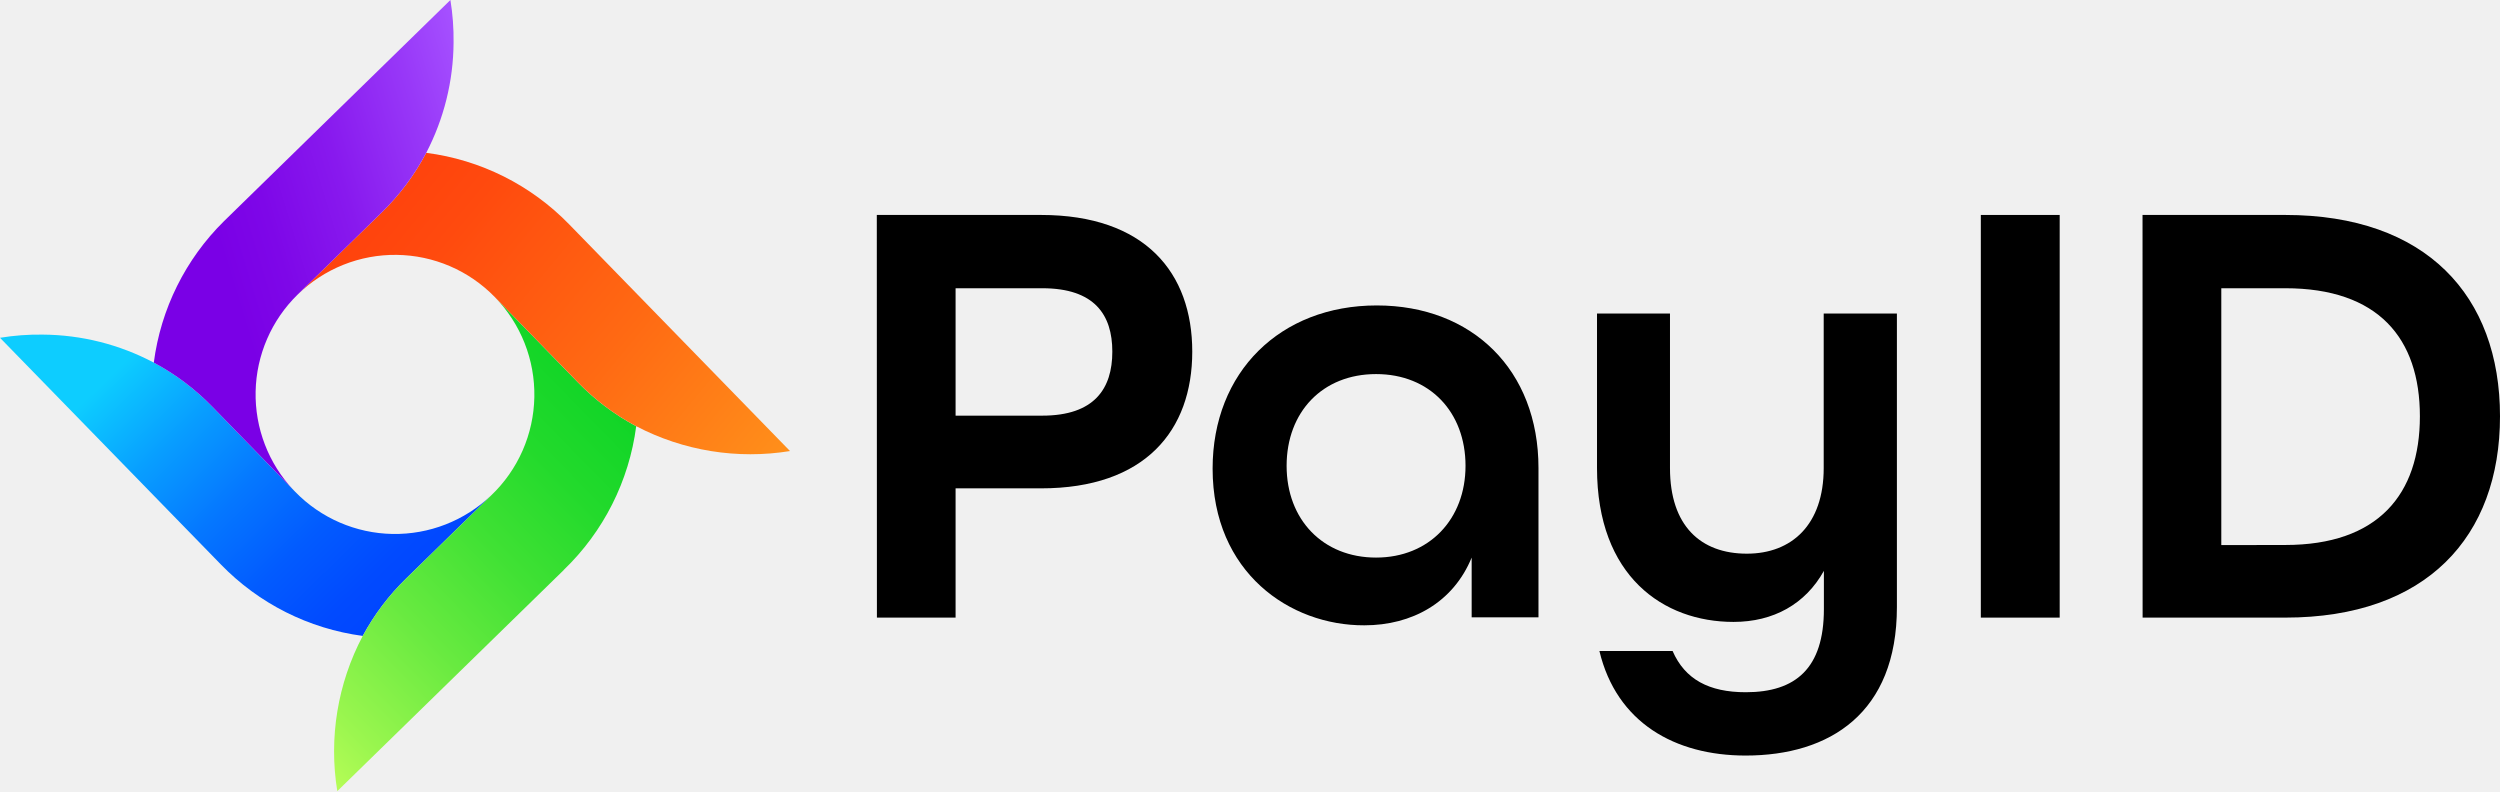
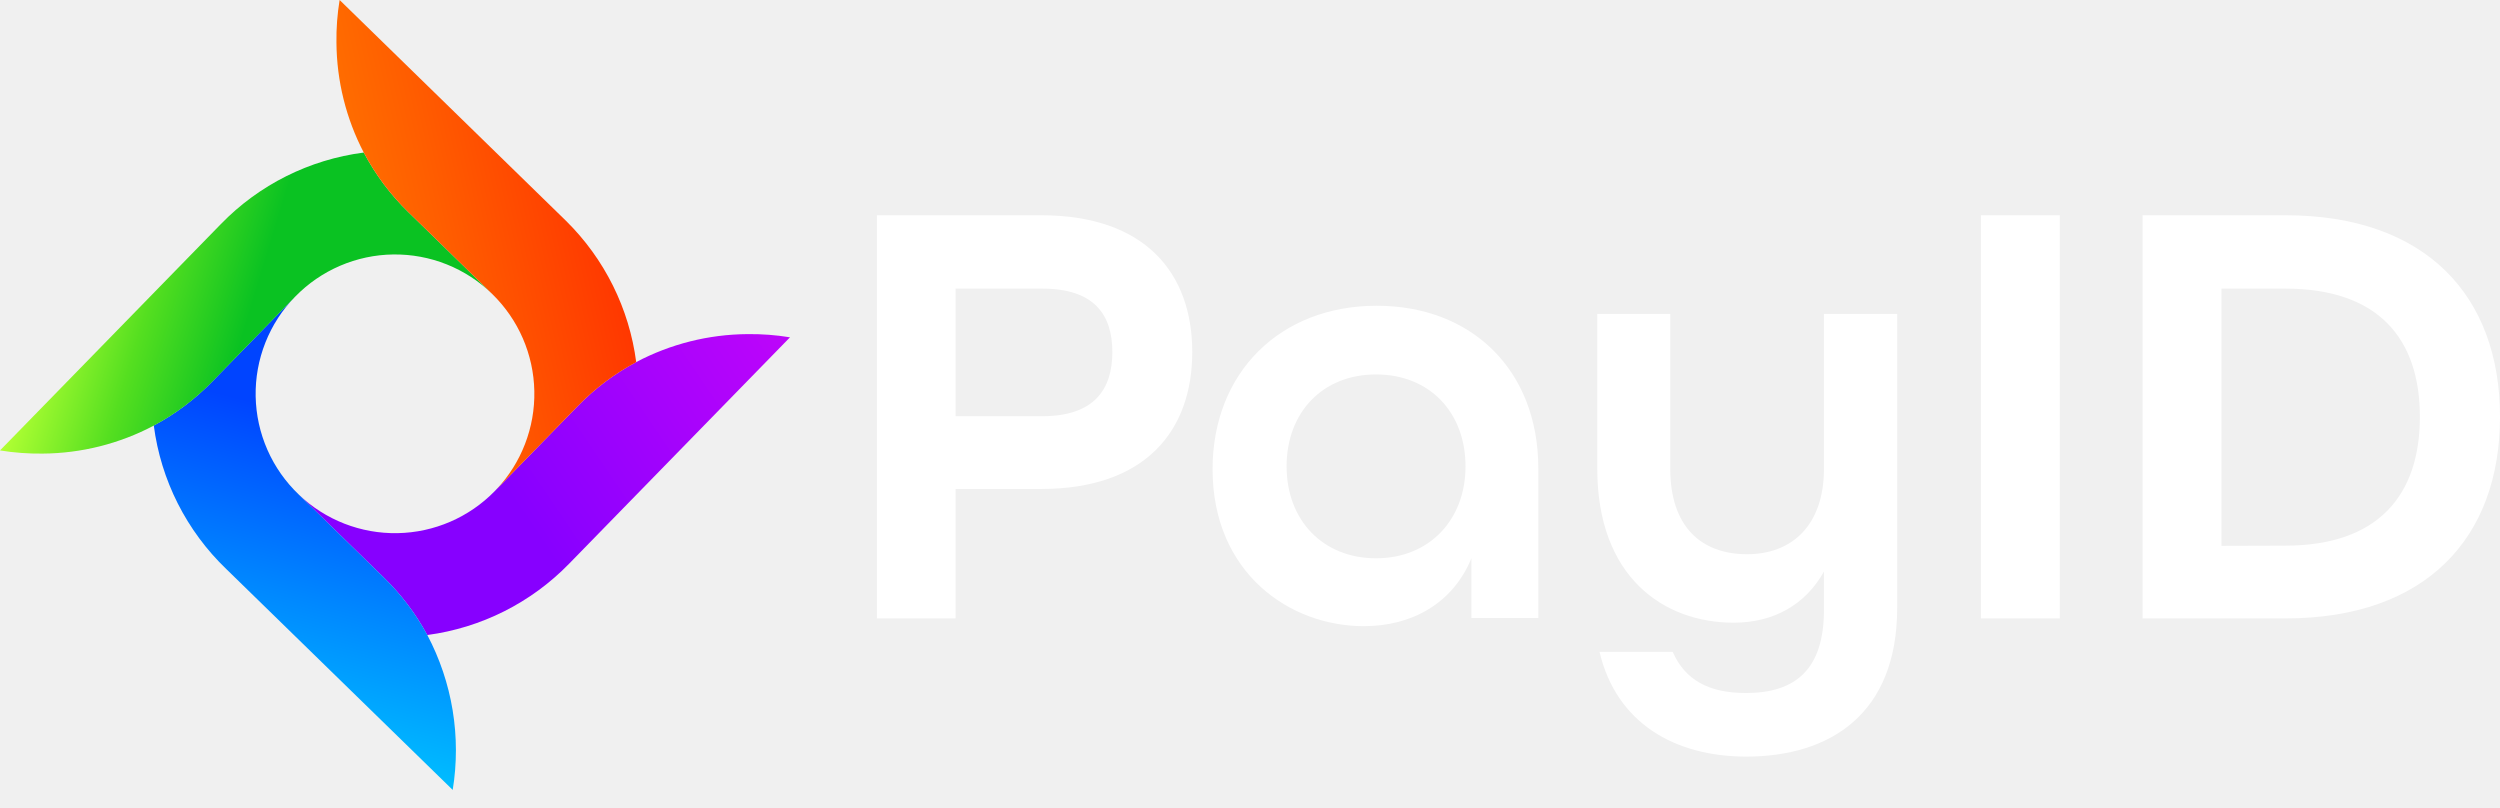
- <svg xmlns="http://www.w3.org/2000/svg" viewBox="0 0 158 50" fill="none">
-   <path d="M22.926 40.19C19.516 39.736 16.357 38.146 13.96 35.675L0 21.348C0.888 21.202 1.788 21.135 2.688 21.147C5.14 21.161 7.552 21.769 9.719 22.917C11.087 23.648 12.333 24.586 13.414 25.698L18.562 30.984C18.594 31.017 18.627 31.052 18.66 31.085C20.278 32.747 22.485 33.703 24.803 33.746C27.12 33.788 29.361 32.914 31.039 31.313L25.663 36.566C24.572 37.627 23.649 38.85 22.926 40.19Z" fill="url(#logo-paint0_linear)" />
-   <path d="M35.627 36.028L21.317 50C20.77 46.642 21.335 43.197 22.925 40.19C23.649 38.85 24.572 37.628 25.663 36.566L31.039 31.313C31.883 30.509 32.559 29.545 33.028 28.477C33.497 27.409 33.749 26.259 33.771 25.093C33.792 23.926 33.583 22.767 33.154 21.683C32.724 20.598 32.085 19.61 31.271 18.774L36.515 24.157C37.595 25.269 38.841 26.207 40.208 26.937C39.758 30.399 38.142 33.604 35.627 36.021V36.028Z" fill="url(#logo-paint1_linear)" />
-   <path d="M49.929 28.507C46.604 29.047 43.194 28.496 40.207 26.936C38.84 26.206 37.594 25.267 36.514 24.155L31.267 18.769C30.459 17.94 29.497 17.278 28.434 16.821C27.371 16.365 26.229 16.122 25.072 16.108C23.916 16.093 22.768 16.307 21.694 16.737C20.62 17.167 19.641 17.805 18.813 18.613L24.119 13.432C25.25 12.33 26.201 11.057 26.936 9.659C30.371 10.099 33.555 11.692 35.97 14.177L49.929 28.507Z" fill="url(#logo-paint2_linear)" />
-   <path d="M18.562 30.984L13.414 25.698C12.333 24.586 11.087 23.648 9.72 22.918C10.161 19.526 11.723 16.38 14.155 13.979L28.466 0C28.611 0.89 28.678 1.79 28.666 2.692C28.651 5.119 28.058 7.507 26.938 9.659C26.202 11.057 25.251 12.33 24.12 13.432L18.814 18.613C17.159 20.229 16.203 22.431 16.155 24.746C16.107 27.06 16.97 29.301 18.557 30.984H18.562Z" fill="url(#logo-paint3_linear)" />
-   <path d="M55.414 13.585H65.79C72.379 13.585 75.351 17.243 75.351 22.223C75.351 27.202 72.379 30.864 65.79 30.864H60.393V39.033H55.421L55.414 13.585ZM65.869 26.269C69.172 26.269 70.299 24.559 70.299 22.223C70.299 19.886 69.168 18.217 65.869 18.217H60.393V26.269H65.869Z" fill="currentColor" />
-   <path d="M76.637 29.617C76.637 23.509 80.912 19.304 87.011 19.304C93.05 19.304 97.232 23.388 97.232 29.576V39.014H93.009V35.239C91.841 38.083 89.239 39.52 86.224 39.52C81.537 39.539 76.637 36.195 76.637 29.617ZM92.621 29.441C92.621 26.043 90.36 23.642 86.968 23.642C83.575 23.642 81.314 26.043 81.314 29.441C81.314 32.839 83.606 35.239 86.968 35.239C90.329 35.239 92.621 32.811 92.621 29.441Z" fill="currentColor" />
-   <path d="M101.083 41.144H105.708C106.488 42.934 108.005 43.749 110.334 43.749C113.482 43.749 115.27 42.239 115.27 38.497V36.078C114.104 38.177 112.083 39.305 109.558 39.305C105.128 39.305 100.931 36.425 100.931 29.576V19.815H105.543V29.581C105.543 33.24 107.488 34.992 110.402 34.992C113.237 34.992 115.258 33.165 115.258 29.581V19.815H119.884V38.372C119.884 45.063 115.644 47.751 110.323 47.751C105.863 47.751 102.168 45.678 101.083 41.144Z" fill="currentColor" />
-   <path d="M125.188 13.585H130.172V39.033H125.188V13.585Z" fill="currentColor" />
-   <path d="M135.408 13.585H144.427C153.325 13.585 158 18.682 158 26.311C158 33.94 153.332 39.033 144.427 39.033H135.413L135.408 13.585ZM144.427 34.443C150.294 34.443 152.937 31.253 152.937 26.311C152.937 21.368 150.298 18.217 144.427 18.217H140.386V34.45L144.427 34.443Z" fill="currentColor" />
+ <svg xmlns="http://www.w3.org/2000/svg" viewBox="0 0 130 42" fill="none">
+   <path d="M45.599 11.193H54.131C59.555 11.193 61.997 14.203 61.997 18.305C61.997 22.407 59.555 25.427 54.131 25.427H49.69V32.158H45.599V11.193ZM54.194 21.643C56.911 21.643 57.842 20.234 57.842 18.305C57.842 16.376 56.911 15.008 54.194 15.008H49.69V21.643H54.194Z" fill="white" />
+   <path d="M63.054 24.399C63.054 19.365 66.575 15.899 71.587 15.899C76.545 15.899 79.992 19.259 79.992 24.357V32.136H76.513V29.031C75.551 31.373 73.415 32.56 70.931 32.56C67.093 32.571 63.054 29.815 63.054 24.399ZM76.207 24.251C76.207 21.453 74.346 19.471 71.555 19.471C68.764 19.471 66.903 21.453 66.903 24.251C66.903 27.049 68.785 29.031 71.555 29.031C74.325 29.031 76.207 27.028 76.207 24.251Z" fill="white" />
+   <path d="M83.174 33.896H86.98C87.625 35.369 88.873 36.037 90.787 36.037C93.377 36.037 94.846 34.797 94.846 31.712V29.72C93.884 31.447 92.224 32.38 90.152 32.38C86.505 32.38 83.058 30.006 83.058 24.367V16.323H86.853V24.367C86.853 27.377 88.45 28.819 90.85 28.819C93.186 28.819 94.846 27.314 94.846 24.367V16.323H98.653V31.617C98.653 37.129 95.164 39.344 90.787 39.344C87.107 39.333 84.062 37.627 83.174 33.896Z" fill="white" />
+   <path d="M103.008 11.193H107.11V32.158H103.008V11.193Z" fill="white" />
+   <path d="M111.414 11.193H118.835C126.152 11.193 130 15.39 130 21.675C130 27.96 126.162 32.158 118.835 32.158H111.414V11.193ZM118.835 28.374C123.667 28.374 125.834 25.745 125.834 21.675C125.834 17.605 123.667 15.008 118.835 15.008H115.516V28.384L118.835 28.374Z" fill="white" />
+   <path d="M22.218 33.021C25.024 32.648 27.622 31.341 29.595 29.312L41.08 17.54C40.349 17.42 39.609 17.365 38.868 17.374C36.85 17.387 34.865 17.886 33.081 18.829C31.956 19.43 30.931 20.201 30.042 21.115L25.806 25.455C25.781 25.482 25.753 25.51 25.726 25.539C24.394 26.904 22.578 27.689 20.671 27.724C18.765 27.759 16.921 27.04 15.541 25.724L19.965 30.041C20.863 30.914 21.622 31.919 22.218 33.021Z" fill="url(#logo-paint0_linear)" />
+   <path d="M11.768 29.591L23.541 41.076C23.99 38.317 23.525 35.486 22.218 33.016C21.622 31.915 20.863 30.911 19.966 30.038L15.542 25.722C14.848 25.061 14.291 24.269 13.906 23.392C13.52 22.514 13.312 21.569 13.294 20.61C13.276 19.652 13.449 18.7 13.802 17.809C14.155 16.917 14.681 16.105 15.35 15.419L11.036 19.842C10.147 20.756 9.122 21.526 7.997 22.126C8.367 24.971 9.697 27.605 11.768 29.591Z" fill="url(#logo-paint1_linear)" />
+   <path d="M-9.91821e-05 23.423C0.731 23.541 1.47 23.596 2.211 23.587C4.229 23.574 6.213 23.075 7.997 22.131C9.122 21.531 10.148 20.761 11.037 19.847L15.354 15.421C16.018 14.74 16.81 14.195 17.684 13.82C18.559 13.444 19.499 13.244 20.45 13.232C21.402 13.22 22.346 13.395 23.23 13.748C24.114 14.102 24.919 14.625 25.601 15.29L21.236 11.031C20.305 10.127 19.522 9.08 18.917 7.932C16.092 8.296 13.474 9.606 11.489 11.648L-9.91821e-05 23.423Z" fill="url(#logo-paint2_linear)" />
+   <path d="M25.807 25.457L30.043 21.117C30.933 20.203 31.958 19.432 33.083 18.832C32.721 16.044 31.436 13.458 29.434 11.485L17.66 0C17.54 0.731 17.485 1.47 17.495 2.211C17.508 4.205 17.995 6.167 18.917 7.936C19.522 9.084 20.305 10.13 21.236 11.035L25.601 15.294C26.962 16.622 27.747 18.432 27.785 20.333C27.824 22.235 27.113 24.075 25.807 25.457Z" fill="url(#logo-paint3_linear)" />
  <defs>
-     <linearGradient id="logo-paint0_linear" x1="26.878" y1="37.833" x2="10.068" y2="20.705" gradientUnits="userSpaceOnUse">
+     <linearGradient id="logo-paint0_linear" x1="42.234" y1="12.411" x2="22.55" y2="25.781" gradientUnits="userSpaceOnUse">
+       <stop stop-color="#C906F9" />
+       <stop offset="0.448" stop-color="#A803FC" />
+       <stop offset="0.862" stop-color="#8700FF" />
+     </linearGradient>
+     <linearGradient id="logo-paint1_linear" x1="10.557" y1="20.209" x2="5.771" y2="38.256" gradientUnits="userSpaceOnUse">
      <stop stop-color="#0044FF" />
-       <stop offset="0.14" stop-color="#014AFF" />
-       <stop offset="0.33" stop-color="#025BFF" />
-       <stop offset="0.54" stop-color="#0577FF" />
-       <stop offset="0.76" stop-color="#089DFF" />
-       <stop offset="1" stop-color="#0DCDFF" />
+       <stop offset="0.49" stop-color="#0087FF" />
+       <stop offset="1" stop-color="#00CAFF" />
    </linearGradient>
-     <linearGradient id="logo-paint1_linear" x1="39.765" y1="21.186" x2="15.114" y2="45.316" gradientUnits="userSpaceOnUse">
-       <stop stop-color="#0BD425" />
-       <stop offset="0.11" stop-color="#11D527" />
-       <stop offset="0.27" stop-color="#23DA2C" />
-       <stop offset="0.45" stop-color="#40E134" />
-       <stop offset="0.65" stop-color="#68EA40" />
-       <stop offset="0.87" stop-color="#9BF64F" />
-       <stop offset="1" stop-color="#BFFF59" />
+     <linearGradient id="logo-paint2_linear" x1="-0.045" y1="23.98" x2="9.752" y2="26.957" gradientUnits="userSpaceOnUse">
+       <stop stop-color="#B0FF33" />
+       <stop offset="0.495" stop-color="#55DF20" />
+       <stop offset="1" stop-color="#0AC222" />
    </linearGradient>
-     <linearGradient id="logo-paint2_linear" x1="21.931" y1="11.712" x2="46.36" y2="31.923" gradientUnits="userSpaceOnUse">
-       <stop stop-color="#FF3F0C" />
-       <stop offset="0.22" stop-color="#FF4A0E" />
-       <stop offset="0.61" stop-color="#FF6913" />
-       <stop offset="1" stop-color="#FF8E1A" />
-     </linearGradient>
-     <linearGradient id="logo-paint3_linear" x1="9.72" y1="2.107" x2="27.209" y2="-3.251" gradientUnits="userSpaceOnUse">
-       <stop stop-color="#7A00E6" />
-       <stop offset="0.19" stop-color="#7E07E8" />
-       <stop offset="0.47" stop-color="#8819EE" />
-       <stop offset="0.79" stop-color="#9838F8" />
-       <stop offset="1" stop-color="#A550FF" />
+     <linearGradient id="logo-paint3_linear" x1="17.542" y1="25.311" x2="34.111" y2="21.376" gradientUnits="userSpaceOnUse">
+       <stop stop-color="#FF8100" />
+       <stop offset="0" stop-color="#FF8100" />
+       <stop offset="0.5" stop-color="#FF5D00" />
+       <stop offset="1" stop-color="#FF3600" />
    </linearGradient>
  </defs>
</svg>
